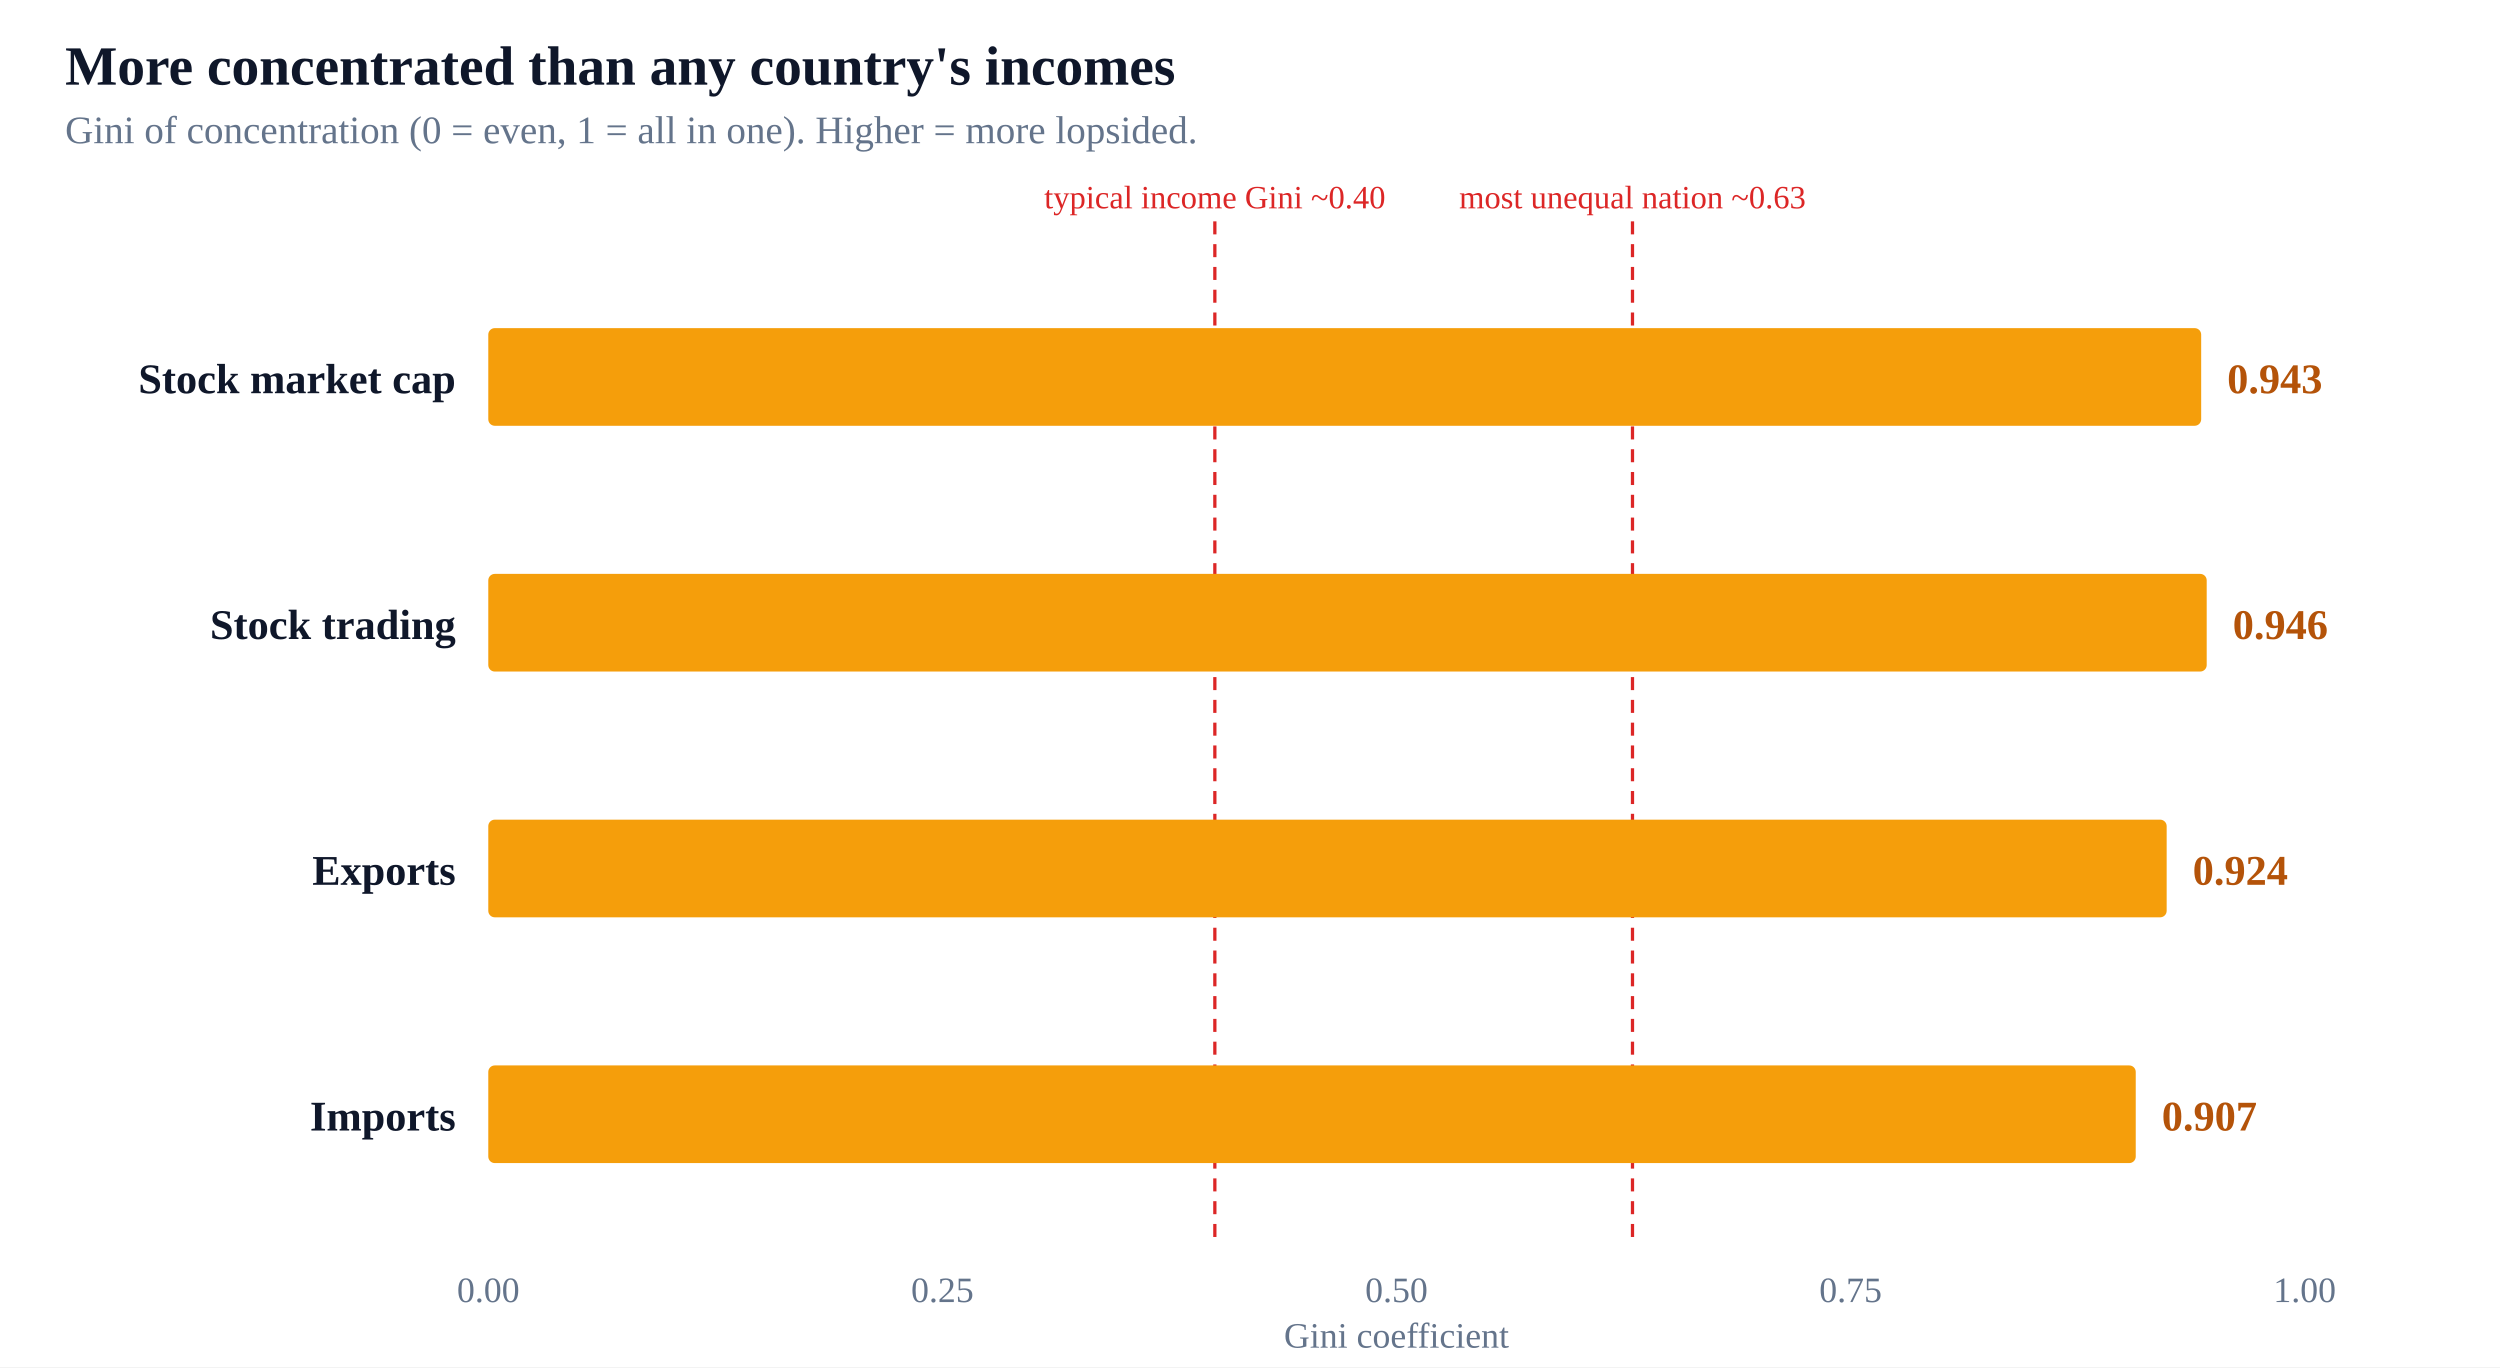
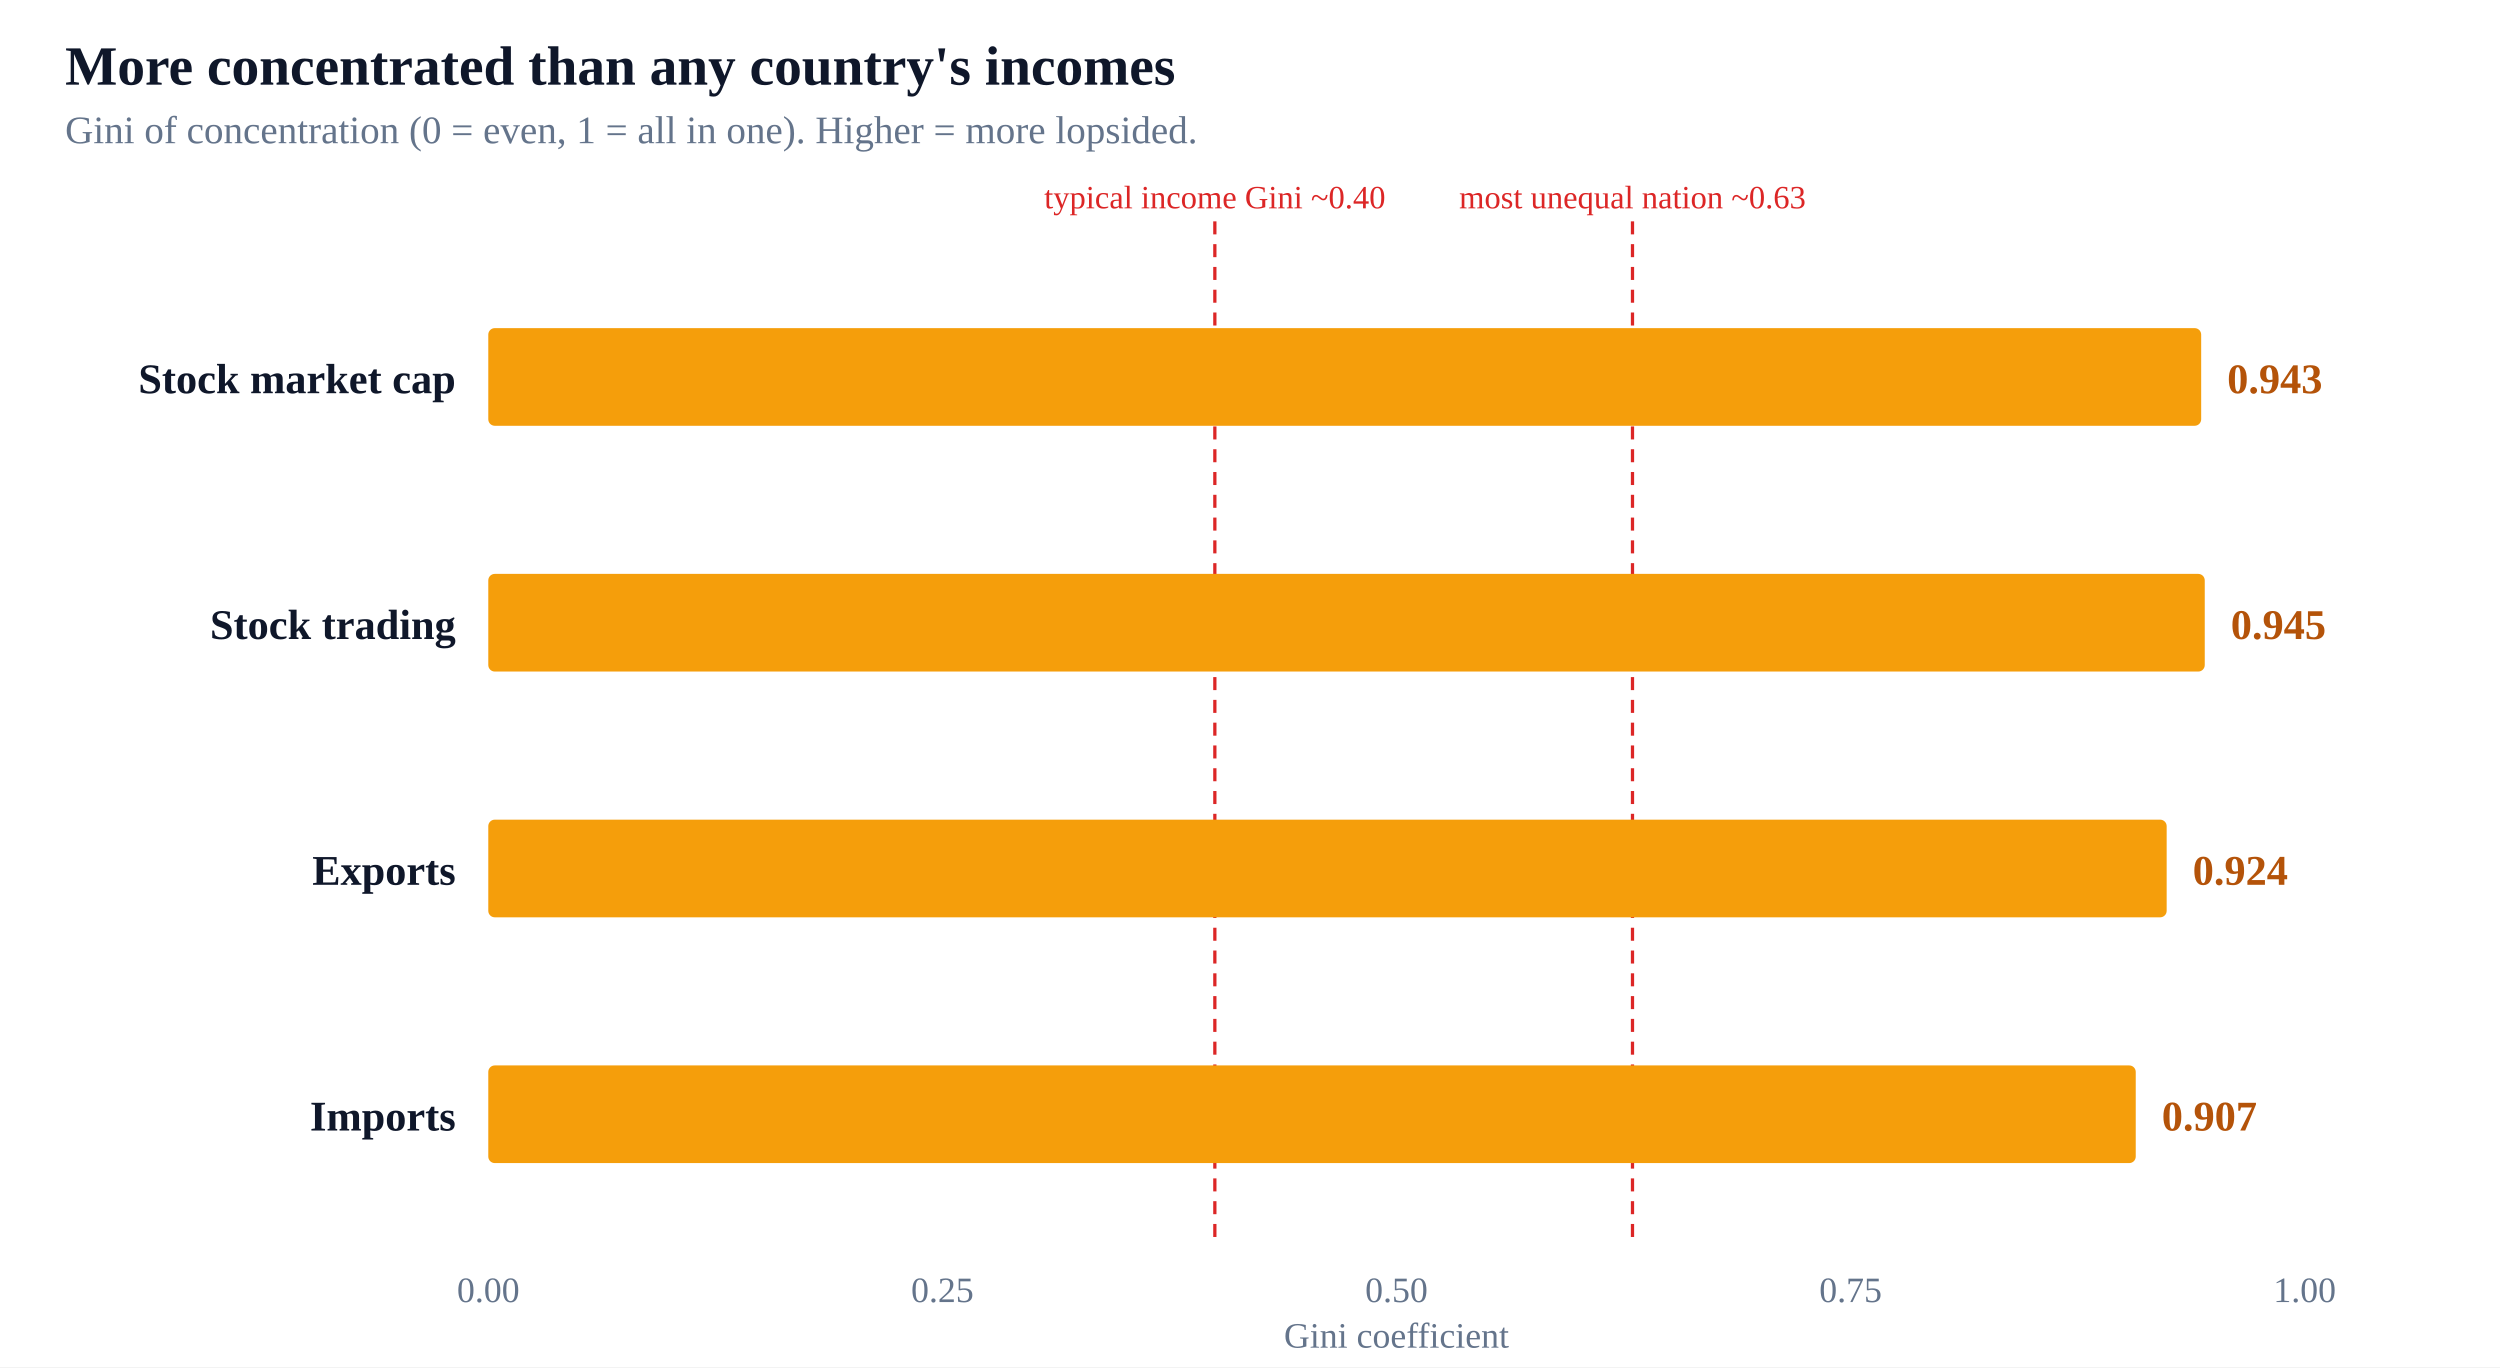
<svg xmlns="http://www.w3.org/2000/svg" viewBox="0 0 768 420" font-family="Georgia,'Times New Roman',serif" role="img" aria-label="Gini concentration of Korea's market and trade, all above 0.9, versus income Gini reference lines">
  <rect width="768" height="420" fill="#ffffff" />
  <text x="20" y="26" font-size="17" font-weight="700" fill="#0f172a">More concentrated than any country's incomes</text>
  <text x="20" y="44" font-size="12" fill="#64748b">Gini of concentration (0 = even, 1 = all in one). Higher = more lopsided.</text>
  <line x1="373.2" y1="68" x2="373.2" y2="380" stroke="#dc2626" stroke-dasharray="4 3" />
  <text x="373.2" y="64" text-anchor="middle" font-size="10" fill="#dc2626">typical income Gini ~0.40</text>
  <line x1="501.5" y1="68" x2="501.5" y2="380" stroke="#dc2626" stroke-dasharray="4 3" />
  <text x="501.5" y="64" text-anchor="middle" font-size="10" fill="#dc2626">most unequal nation ~0.63</text>
  <rect x="150" y="100.8" width="526.2" height="30" fill="#f59e0b" rx="2" />
  <text x="140" y="120.8" text-anchor="end" font-size="13" font-weight="700" fill="#0f172a">Stock market cap</text>
  <text x="684.2" y="120.8" font-size="13" font-weight="700" fill="#b45309">0.943</text>
-   <rect x="150" y="176.3" width="527.9" height="30" fill="#f59e0b" rx="2" />
+   <rect x="150" y="176.3" width="527.3" height="30" fill="#f59e0b" rx="2" />
  <text x="140" y="196.3" text-anchor="end" font-size="13" font-weight="700" fill="#0f172a">Stock trading</text>
-   <text x="685.9" y="196.3" font-size="13" font-weight="700" fill="#b45309">0.946</text>
+   <text x="685.3" y="196.3" font-size="13" font-weight="700" fill="#b45309">0.945</text>
  <rect x="150" y="251.8" width="515.6" height="30" fill="#f59e0b" rx="2" />
  <text x="140" y="271.8" text-anchor="end" font-size="13" font-weight="700" fill="#0f172a">Exports</text>
  <text x="673.6" y="271.8" font-size="13" font-weight="700" fill="#b45309">0.924</text>
  <rect x="150" y="327.3" width="506.1" height="30" fill="#f59e0b" rx="2" />
  <text x="140" y="347.3" text-anchor="end" font-size="13" font-weight="700" fill="#0f172a">Imports</text>
  <text x="664.1" y="347.3" font-size="13" font-weight="700" fill="#b45309">0.907</text>
  <text x="150.0" y="400" text-anchor="middle" font-size="11" fill="#64748b">0.00</text>
  <text x="289.5" y="400" text-anchor="middle" font-size="11" fill="#64748b">0.25</text>
  <text x="429.0" y="400" text-anchor="middle" font-size="11" fill="#64748b">0.50</text>
  <text x="568.5" y="400" text-anchor="middle" font-size="11" fill="#64748b">0.75</text>
  <text x="708.0" y="400" text-anchor="middle" font-size="11" fill="#64748b">1.00</text>
  <text x="429" y="414" text-anchor="middle" font-size="11" fill="#64748b">Gini coefficient</text>
</svg>
